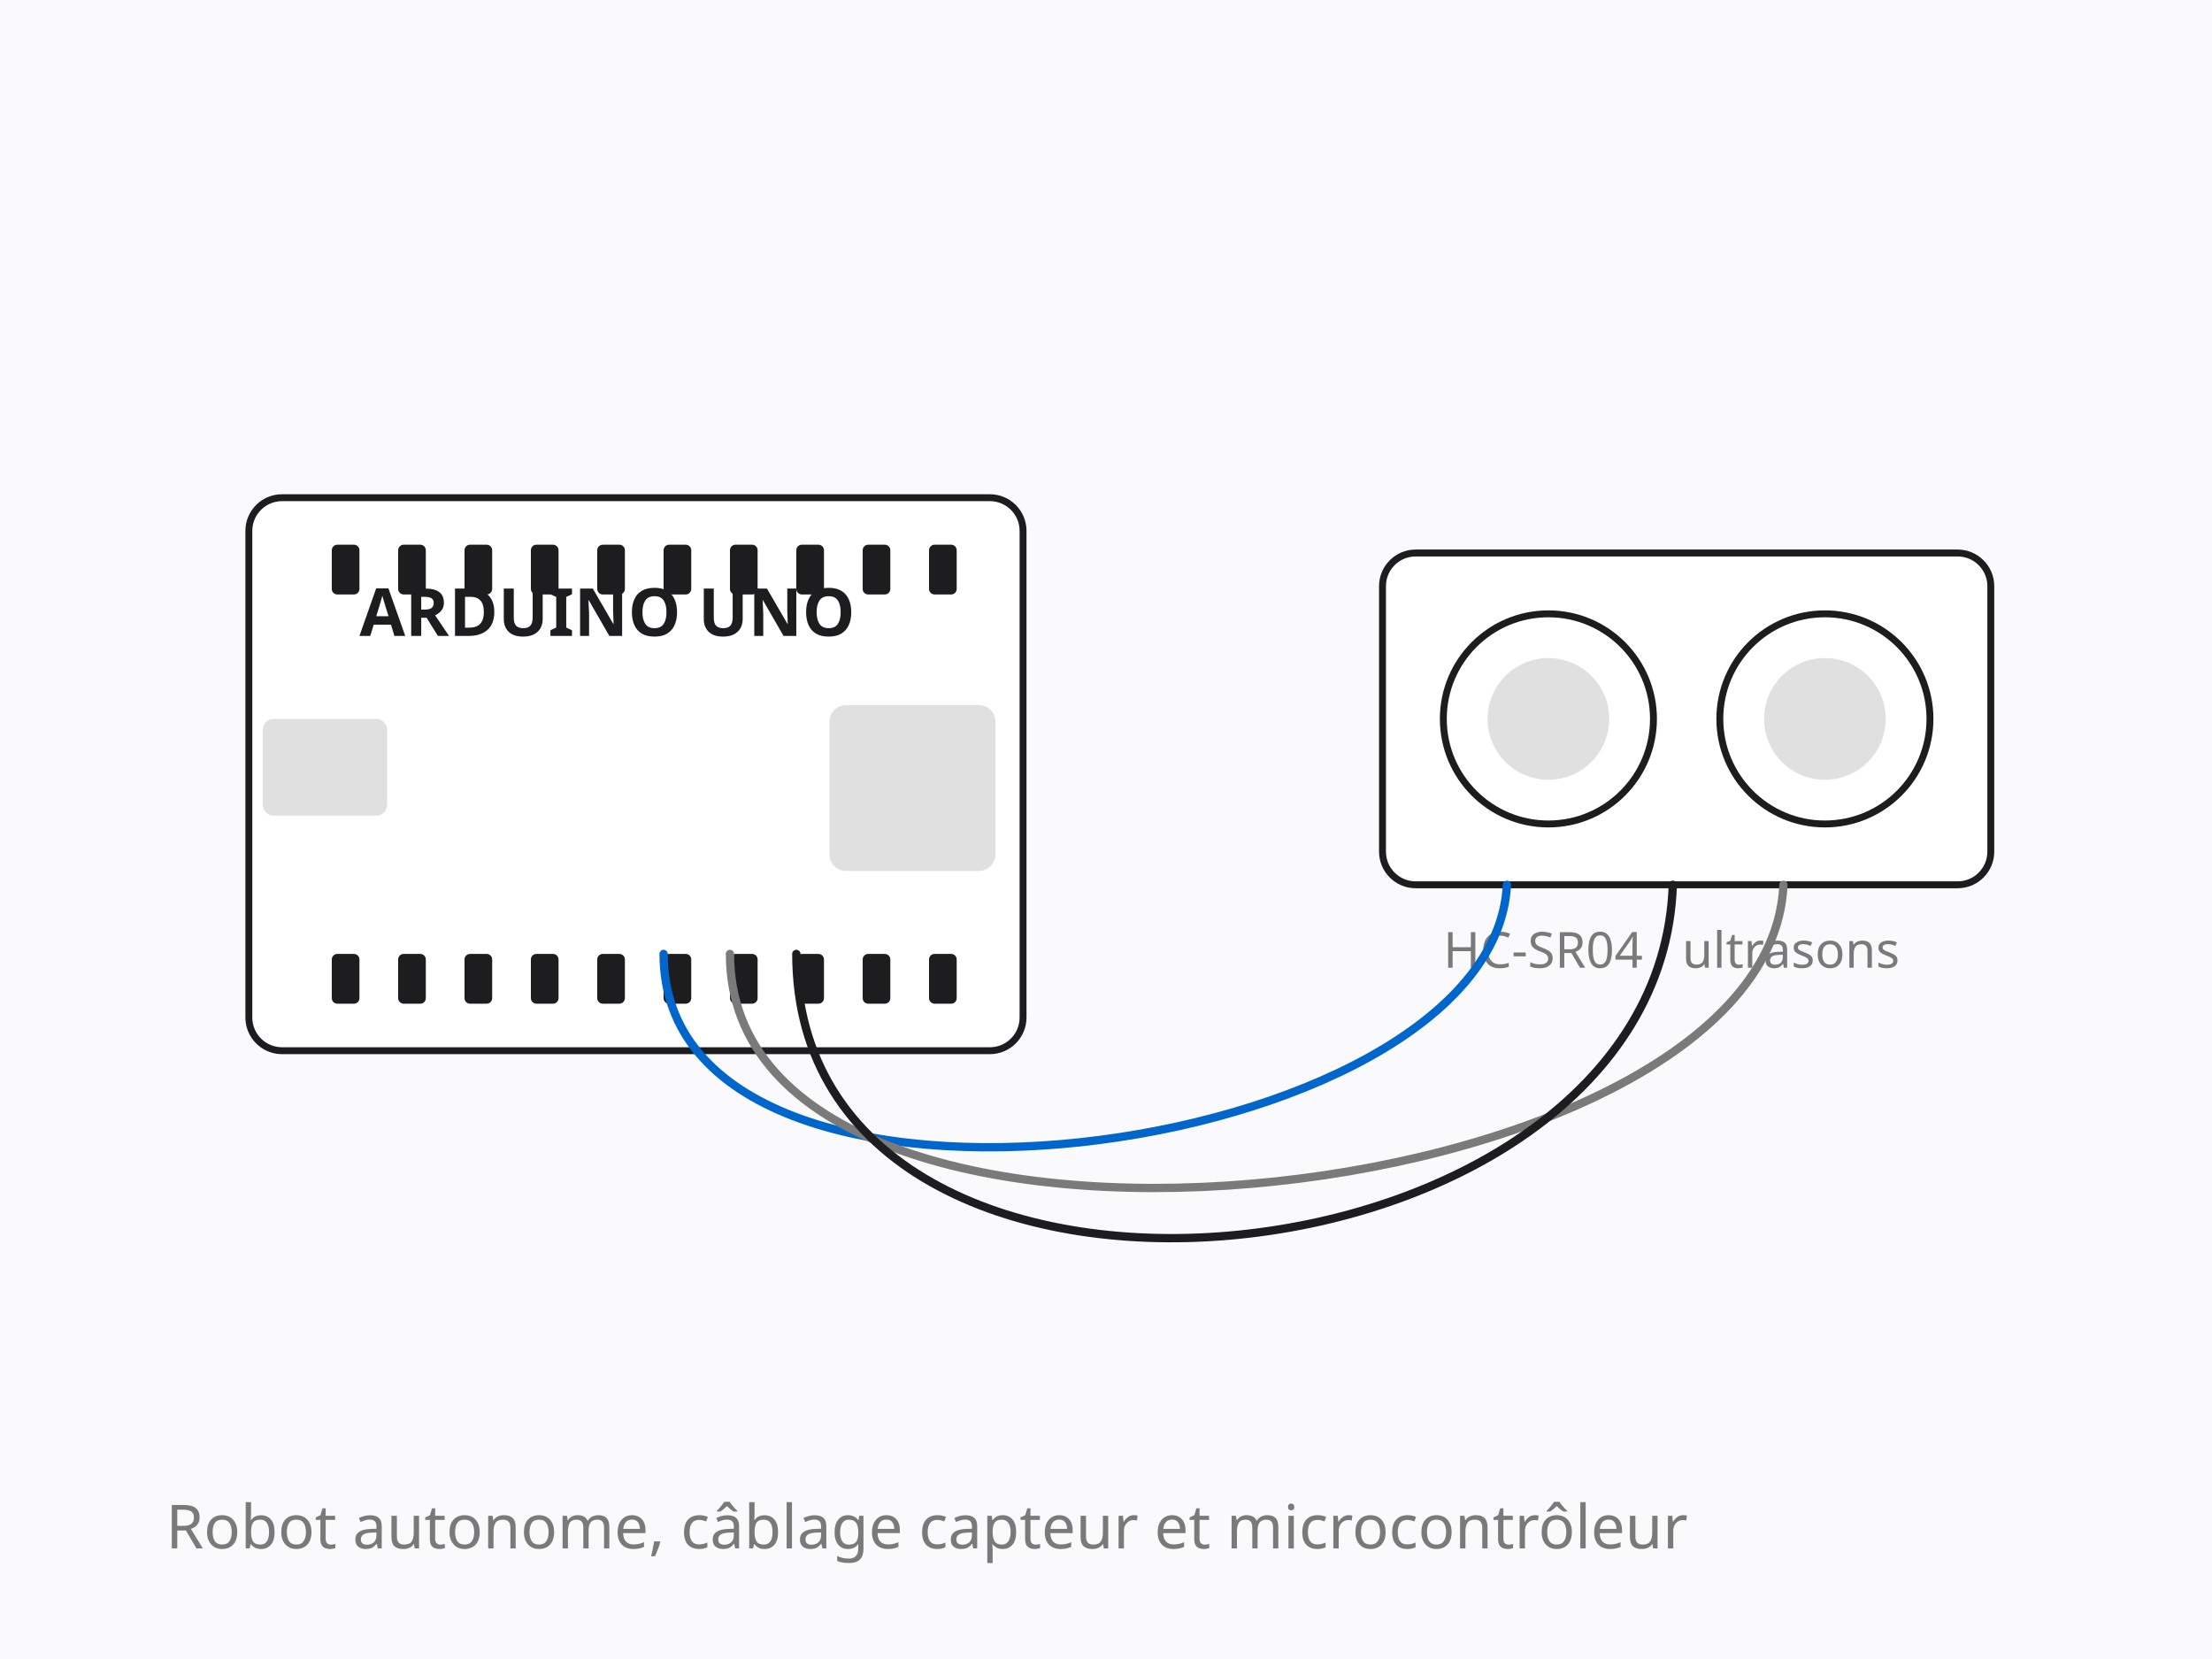
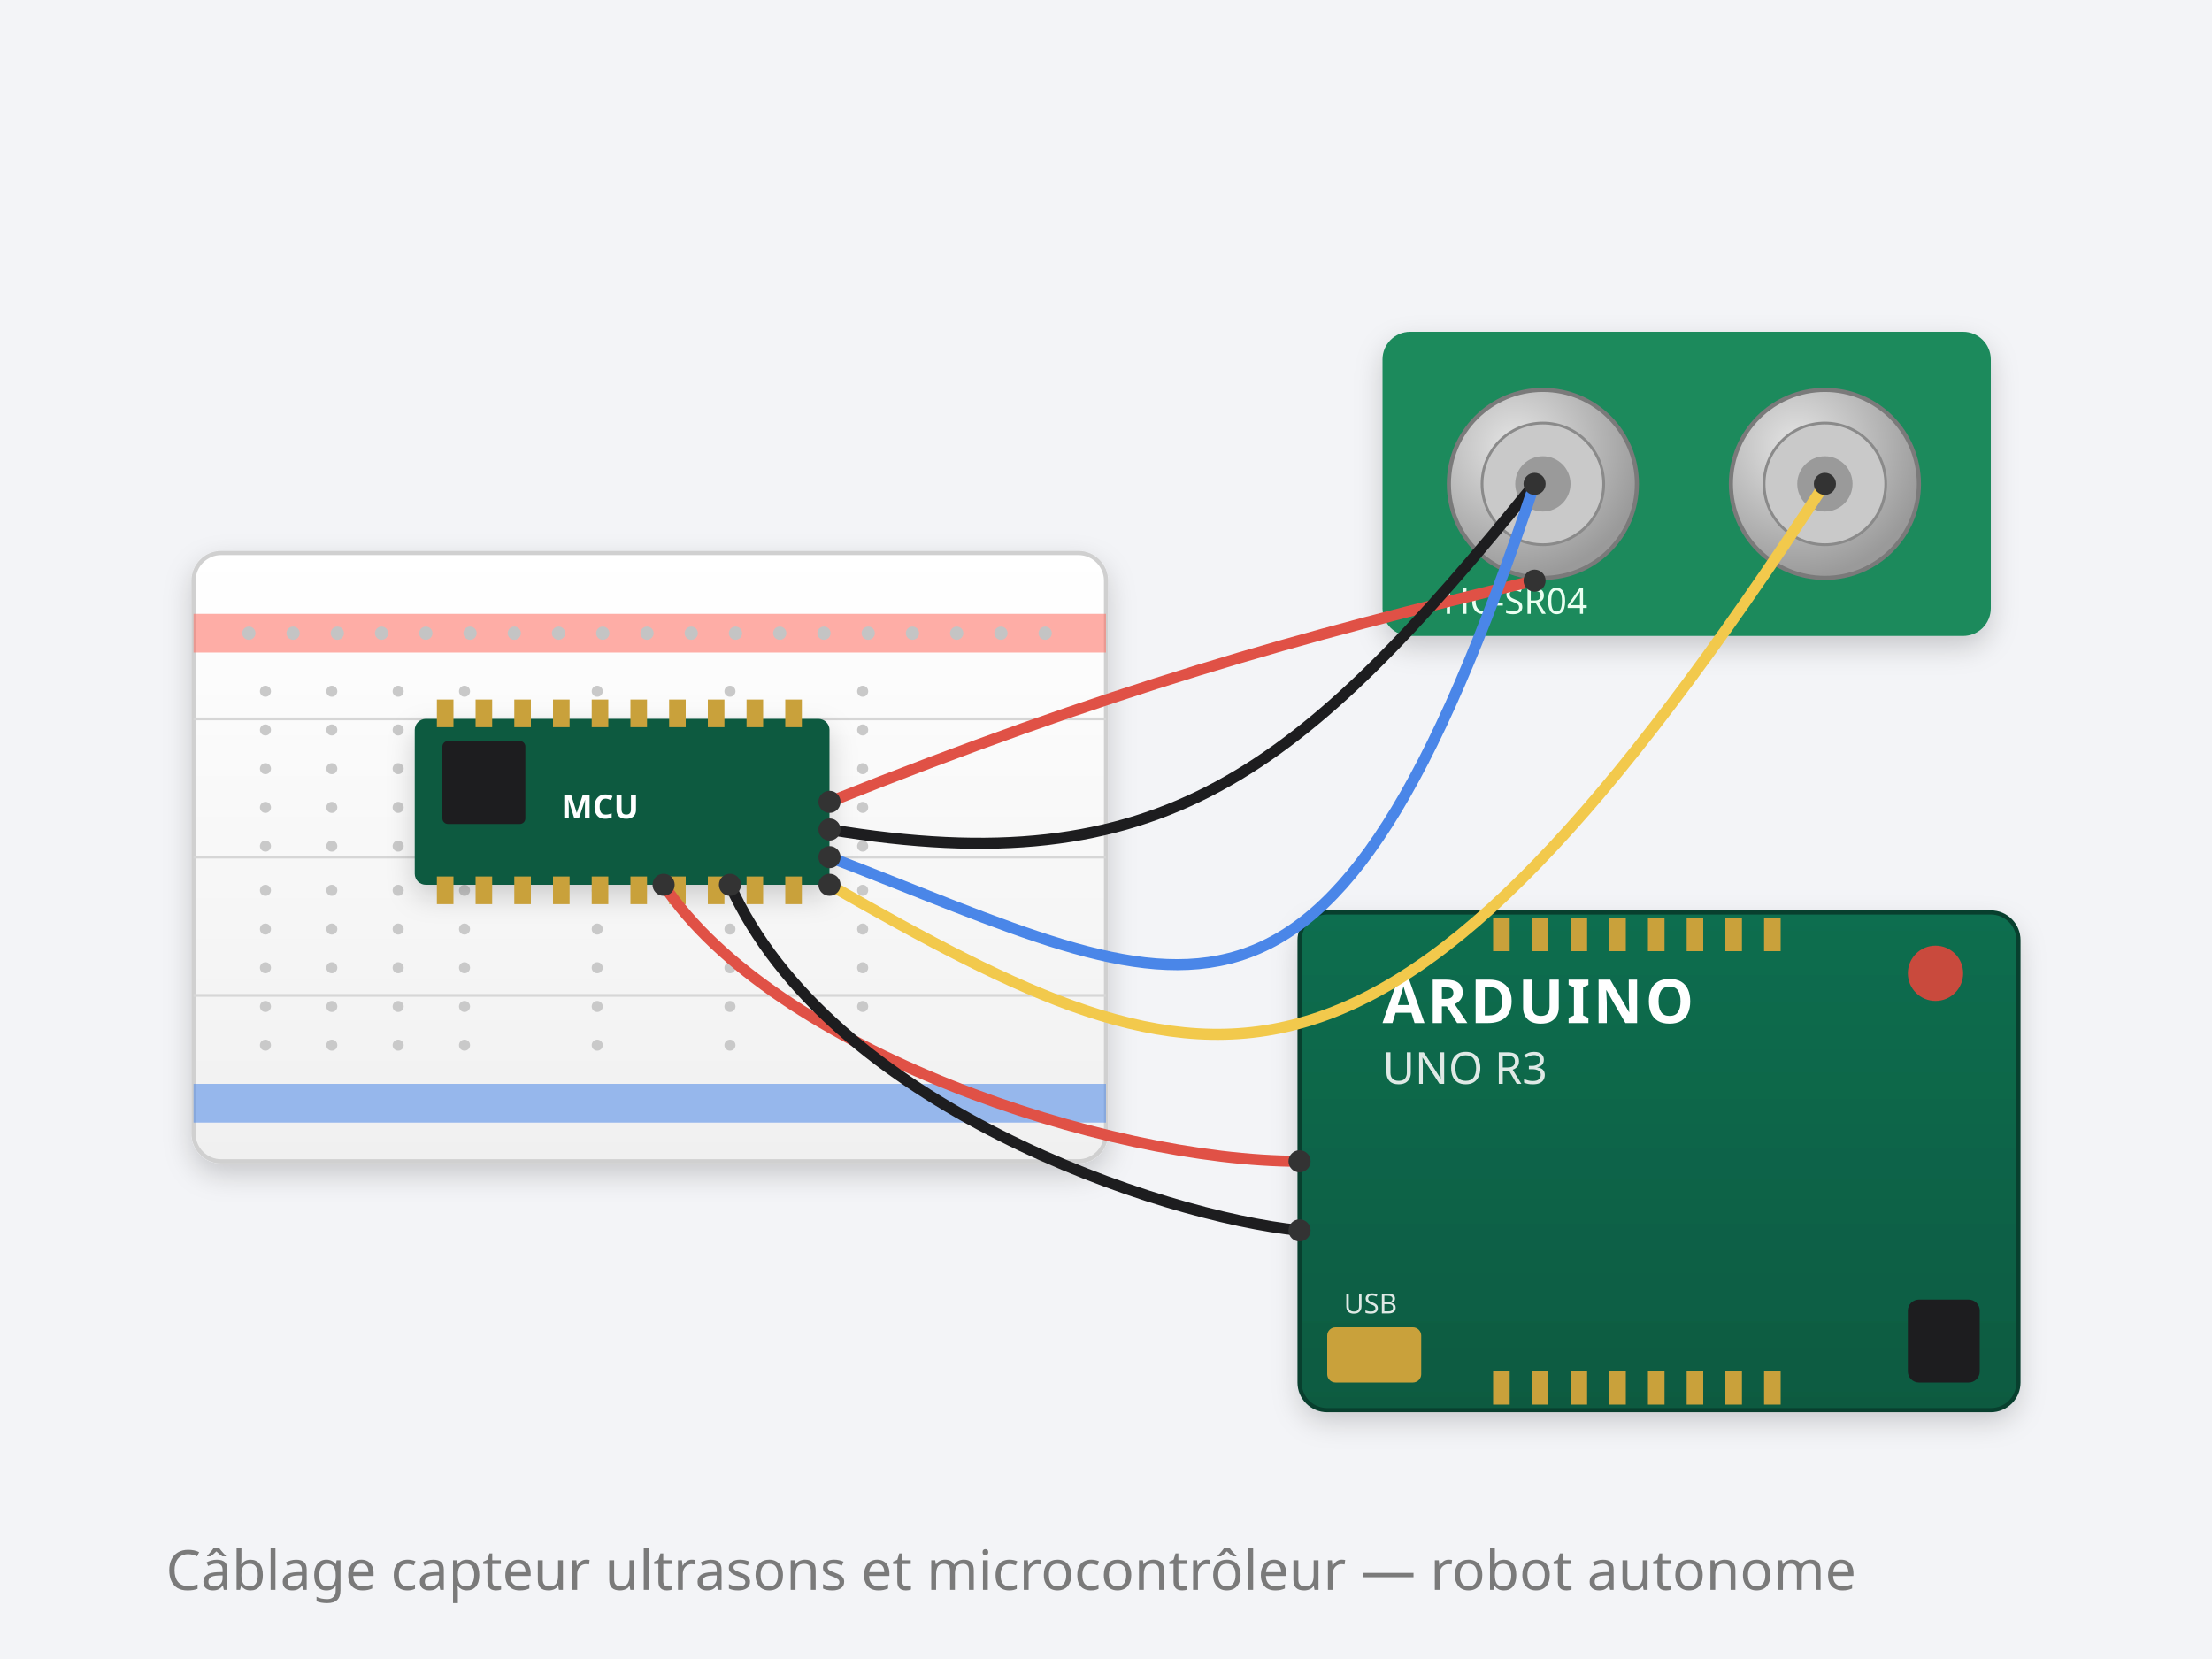
<svg xmlns="http://www.w3.org/2000/svg" viewBox="0 0 800 600" font-family="system-ui,sans-serif">
-   <rect width="800" height="600" fill="#fafafc" />
-   <rect x="90" y="180" width="280" height="200" rx="12" fill="#ffffff" stroke="#1d1d1f" stroke-width="2.5" />
-   <text x="130" y="230" font-size="24" fill="#1d1d1f" font-weight="600">ARDUINO UNO</text>
-   <g fill="#1d1d1f">
-     <rect x="120" y="345" width="10" height="18" rx="2" />
-     <rect x="144" y="345" width="10" height="18" rx="2" />
-     <rect x="168" y="345" width="10" height="18" rx="2" />
-     <rect x="192" y="345" width="10" height="18" rx="2" />
-     <rect x="216" y="345" width="10" height="18" rx="2" />
-     <rect x="240" y="345" width="10" height="18" rx="2" />
-     <rect x="264" y="345" width="10" height="18" rx="2" />
-     <rect x="288" y="345" width="10" height="18" rx="2" />
-     <rect x="312" y="345" width="10" height="18" rx="2" />
-     <rect x="336" y="345" width="10" height="18" rx="2" />
-   </g>
-   <g fill="#1d1d1f">
-     <rect x="120" y="197" width="10" height="18" rx="2" />
-     <rect x="144" y="197" width="10" height="18" rx="2" />
-     <rect x="168" y="197" width="10" height="18" rx="2" />
-     <rect x="192" y="197" width="10" height="18" rx="2" />
-     <rect x="216" y="197" width="10" height="18" rx="2" />
-     <rect x="240" y="197" width="10" height="18" rx="2" />
-     <rect x="264" y="197" width="10" height="18" rx="2" />
-     <rect x="288" y="197" width="10" height="18" rx="2" />
-     <rect x="312" y="197" width="10" height="18" rx="2" />
-     <rect x="336" y="197" width="10" height="18" rx="2" />
-   </g>
-   <rect x="95" y="260" width="45" height="35" rx="4" fill="#e0e0e0" />
-   <rect x="300" y="255" width="60" height="60" rx="6" fill="#e0e0e0" />
-   <rect x="500" y="200" width="220" height="120" rx="12" fill="#ffffff" stroke="#1d1d1f" stroke-width="2.5" />
-   <circle cx="560" cy="260" r="38" fill="none" stroke="#1d1d1f" stroke-width="2.5" />
-   <circle cx="660" cy="260" r="38" fill="none" stroke="#1d1d1f" stroke-width="2.5" />
-   <circle cx="560" cy="260" r="22" fill="#e0e0e0" />
-   <circle cx="660" cy="260" r="22" fill="#e0e0e0" />
-   <text x="522" y="350" font-size="18" fill="#7a7a7a">HC-SR04 · ultrasons</text>
-   <g fill="none" stroke-width="3" stroke-linecap="round">
-     <path d="M240 345 C240 460 540 420 545 320" stroke="#0066cc" />
-     <path d="M264 345 C264 480 640 440 645 320" stroke="#7a7a7a" />
-     <path d="M288 345 C288 500 600 470 605 320" stroke="#1d1d1f" />
-   </g>
-   <text x="60" y="560" font-size="22" fill="#7a7a7a">Robot autonome, câblage capteur et microcontrôleur</text>
+   <defs>
+     <linearGradient id="boardGrad" x1="0" y1="0" x2="0" y2="1">
+       <stop offset="0%" stop-color="#0f6e4f" />
+       <stop offset="100%" stop-color="#0a5a41" />
+     </linearGradient>
+     <linearGradient id="bbGrad" x1="0" y1="0" x2="0" y2="1">
+       <stop offset="0%" stop-color="#ffffff" />
+       <stop offset="100%" stop-color="#f0f0f0" />
+     </linearGradient>
+     <radialGradient id="capGrad" cx="35%" cy="30%" r="70%">
+       <stop offset="0%" stop-color="#e5e5e5" />
+       <stop offset="100%" stop-color="#9a9a9a" />
+     </radialGradient>
+     <filter id="softShadow" x="-30%" y="-30%" width="160%" height="160%">
+       <feDropShadow dx="0" dy="4" stdDeviation="5" flood-color="#000000" flood-opacity="0.18" />
+     </filter>
+   </defs>
+   <rect width="800" height="600" fill="#f3f4f7" />
+   <g filter="url(#softShadow)">
+     <rect x="70" y="200" width="330" height="220" rx="10" fill="url(#bbGrad)" stroke="#d0d0d0" stroke-width="1.5" />
+   </g>
+   <rect x="70" y="222" width="330" height="14" fill="#ff6b5e" opacity="0.55" />
+   <rect x="70" y="392" width="330" height="14" fill="#4a86e8" opacity="0.55" />
+   <g fill="#c9c9c9">
+   
+ </g>
+   <g fill="#bdbdbd">
+     <g id="bbrow" />
+   </g>
+   <g fill="#c4c4c4">
+     <circle cx="90" cy="229" r="2.4" />
+     <circle cx="106" cy="229" r="2.4" />
+     <circle cx="122" cy="229" r="2.4" />
+     <circle cx="138" cy="229" r="2.4" />
+     <circle cx="154" cy="229" r="2.4" />
+     <circle cx="170" cy="229" r="2.4" />
+     <circle cx="186" cy="229" r="2.4" />
+     <circle cx="202" cy="229" r="2.4" />
+     <circle cx="218" cy="229" r="2.4" />
+     <circle cx="234" cy="229" r="2.4" />
+     <circle cx="250" cy="229" r="2.4" />
+     <circle cx="266" cy="229" r="2.4" />
+     <circle cx="282" cy="229" r="2.4" />
+     <circle cx="298" cy="229" r="2.4" />
+     <circle cx="314" cy="229" r="2.4" />
+     <circle cx="330" cy="229" r="2.4" />
+     <circle cx="346" cy="229" r="2.4" />
+     <circle cx="362" cy="229" r="2.4" />
+     <circle cx="378" cy="229" r="2.4" />
+   </g>
+   <g fill="#b7c3d6" opacity="0.9">
+   
+ </g>
+   <g stroke="#d6d6d6" stroke-width="1" fill="none">
+     <line x1="70" y1="260" x2="400" y2="260" />
+     <line x1="70" y1="310" x2="400" y2="310" />
+     <line x1="70" y1="360" x2="400" y2="360" />
+   </g>
+   <g fill="#c4c4c4">
+     <g transform="translate(0,0)">
+     
+   </g>
+   </g>
+   <g fill="#c9c9c9">
+     <g>
+       <circle cx="96" cy="250" r="2" />
+       <circle cx="96" cy="264" r="2" />
+       <circle cx="96" cy="278" r="2" />
+       <circle cx="96" cy="292" r="2" />
+       <circle cx="96" cy="306" r="2" />
+       <circle cx="96" cy="322" r="2" />
+       <circle cx="96" cy="336" r="2" />
+       <circle cx="96" cy="350" r="2" />
+       <circle cx="96" cy="364" r="2" />
+       <circle cx="96" cy="378" r="2" />
+     </g>
+     <g transform="translate(24,0)">
+       <circle cx="96" cy="250" r="2" />
+       <circle cx="96" cy="264" r="2" />
+       <circle cx="96" cy="278" r="2" />
+       <circle cx="96" cy="292" r="2" />
+       <circle cx="96" cy="306" r="2" />
+       <circle cx="96" cy="322" r="2" />
+       <circle cx="96" cy="336" r="2" />
+       <circle cx="96" cy="350" r="2" />
+       <circle cx="96" cy="364" r="2" />
+       <circle cx="96" cy="378" r="2" />
+     </g>
+     <g transform="translate(48,0)">
+       <circle cx="96" cy="250" r="2" />
+       <circle cx="96" cy="264" r="2" />
+       <circle cx="96" cy="278" r="2" />
+       <circle cx="96" cy="292" r="2" />
+       <circle cx="96" cy="306" r="2" />
+       <circle cx="96" cy="322" r="2" />
+       <circle cx="96" cy="336" r="2" />
+       <circle cx="96" cy="350" r="2" />
+       <circle cx="96" cy="364" r="2" />
+       <circle cx="96" cy="378" r="2" />
+     </g>
+     <g transform="translate(72,0)">
+       <circle cx="96" cy="250" r="2" />
+       <circle cx="96" cy="264" r="2" />
+       <circle cx="96" cy="278" r="2" />
+       <circle cx="96" cy="292" r="2" />
+       <circle cx="96" cy="306" r="2" />
+       <circle cx="96" cy="322" r="2" />
+       <circle cx="96" cy="336" r="2" />
+       <circle cx="96" cy="350" r="2" />
+       <circle cx="96" cy="364" r="2" />
+       <circle cx="96" cy="378" r="2" />
+     </g>
+     <g transform="translate(120,0)">
+       <circle cx="96" cy="250" r="2" />
+       <circle cx="96" cy="264" r="2" />
+       <circle cx="96" cy="278" r="2" />
+       <circle cx="96" cy="292" r="2" />
+       <circle cx="96" cy="306" r="2" />
+       <circle cx="96" cy="322" r="2" />
+       <circle cx="96" cy="336" r="2" />
+       <circle cx="96" cy="350" r="2" />
+       <circle cx="96" cy="364" r="2" />
+       <circle cx="96" cy="378" r="2" />
+     </g>
+     <g transform="translate(168,0)">
+       <circle cx="96" cy="250" r="2" />
+       <circle cx="96" cy="264" r="2" />
+       <circle cx="96" cy="278" r="2" />
+       <circle cx="96" cy="292" r="2" />
+       <circle cx="96" cy="306" r="2" />
+       <circle cx="96" cy="322" r="2" />
+       <circle cx="96" cy="336" r="2" />
+       <circle cx="96" cy="350" r="2" />
+       <circle cx="96" cy="364" r="2" />
+       <circle cx="96" cy="378" r="2" />
+     </g>
+     <g transform="translate(216,0)">
+       <circle cx="96" cy="250" r="2" />
+       <circle cx="96" cy="264" r="2" />
+       <circle cx="96" cy="278" r="2" />
+       <circle cx="96" cy="292" r="2" />
+       <circle cx="96" cy="306" r="2" />
+       <circle cx="96" cy="322" r="2" />
+       <circle cx="96" cy="336" r="2" />
+       <circle cx="96" cy="350" r="2" />
+       <circle cx="96" cy="364" r="2" />
+       <circle cx="96" cy="378" r="2" />
+     </g>
+   </g>
+   <rect x="150" y="260" width="150" height="60" rx="4" fill="#0a5a41" filter="url(#softShadow)" />
+   <g fill="#c9a13b">
+     <rect x="158" y="253" width="6" height="10" />
+     <rect x="172" y="253" width="6" height="10" />
+     <rect x="186" y="253" width="6" height="10" />
+     <rect x="200" y="253" width="6" height="10" />
+     <rect x="214" y="253" width="6" height="10" />
+     <rect x="228" y="253" width="6" height="10" />
+     <rect x="242" y="253" width="6" height="10" />
+     <rect x="256" y="253" width="6" height="10" />
+     <rect x="270" y="253" width="6" height="10" />
+     <rect x="284" y="253" width="6" height="10" />
+     <rect x="158" y="317" width="6" height="10" />
+     <rect x="172" y="317" width="6" height="10" />
+     <rect x="186" y="317" width="6" height="10" />
+     <rect x="200" y="317" width="6" height="10" />
+     <rect x="214" y="317" width="6" height="10" />
+     <rect x="228" y="317" width="6" height="10" />
+     <rect x="242" y="317" width="6" height="10" />
+     <rect x="256" y="317" width="6" height="10" />
+     <rect x="270" y="317" width="6" height="10" />
+     <rect x="284" y="317" width="6" height="10" />
+   </g>
+   <rect x="160" y="268" width="30" height="30" rx="2" fill="#1d1d1f" />
+   <text x="203" y="296" font-size="12" fill="#ffffff" font-weight="600">MCU</text>
+   <g filter="url(#softShadow)">
+     <rect x="470" y="330" width="260" height="180" rx="10" fill="url(#boardGrad)" />
+   </g>
+   <rect x="470" y="330" width="260" height="180" rx="10" fill="none" stroke="#083f2e" stroke-width="1.5" />
+   <text x="500" y="370" font-size="22" fill="#ffffff" font-weight="700" letter-spacing="1">ARDUINO</text>
+   <text x="500" y="392" font-size="16" fill="#dfe9e5">UNO R3</text>
+   <circle cx="700" cy="352" r="10" fill="#c94a3d" />
+   <rect x="480" y="480" width="34" height="20" rx="3" fill="#c9a13b" />
+   <text x="486" y="475" font-size="10" fill="#dfe9e5">USB</text>
+   <rect x="690" y="470" width="26" height="30" rx="4" fill="#1d1d1f" />
+   <g fill="#c9a13b">
+     <rect x="540" y="332" width="6" height="12" />
+     <rect x="554" y="332" width="6" height="12" />
+     <rect x="568" y="332" width="6" height="12" />
+     <rect x="582" y="332" width="6" height="12" />
+     <rect x="596" y="332" width="6" height="12" />
+     <rect x="610" y="332" width="6" height="12" />
+     <rect x="624" y="332" width="6" height="12" />
+     <rect x="638" y="332" width="6" height="12" />
+     <rect x="540" y="496" width="6" height="12" />
+     <rect x="554" y="496" width="6" height="12" />
+     <rect x="568" y="496" width="6" height="12" />
+     <rect x="582" y="496" width="6" height="12" />
+     <rect x="596" y="496" width="6" height="12" />
+     <rect x="610" y="496" width="6" height="12" />
+     <rect x="624" y="496" width="6" height="12" />
+     <rect x="638" y="496" width="6" height="12" />
+   </g>
+   <g filter="url(#softShadow)">
+     <rect x="500" y="120" width="220" height="110" rx="10" fill="#1f8a5c" />
+   </g>
+   <circle cx="558" cy="175" r="34" fill="url(#capGrad)" stroke="#7a7a7a" stroke-width="1.5" />
+   <circle cx="558" cy="175" r="22" fill="#c9c9c9" stroke="#8a8a8a" stroke-width="1" />
+   <circle cx="558" cy="175" r="10" fill="#9a9a9a" />
+   <circle cx="660" cy="175" r="34" fill="url(#capGrad)" stroke="#7a7a7a" stroke-width="1.5" />
+   <circle cx="660" cy="175" r="22" fill="#c9c9c9" stroke="#8a8a8a" stroke-width="1" />
+   <circle cx="660" cy="175" r="10" fill="#9a9a9a" />
+   <text x="522" y="222" font-size="13" fill="#eafff1">HC-SR04</text>
+   <g fill="none" stroke-width="4" stroke-linecap="round">
+     <path d="M300 290 C 400 250 470 230 555 210" stroke="#e05146" />
+     <path d="M300 300 C 420 320 470 280 555 175" stroke="#1d1d1f" />
+     <path d="M300 310 C 430 360 480 400 555 175" stroke="#4a86e8" />
+     <path d="M300 320 C 440 400 500 420 660 175" stroke="#f2c94c" />
+     <path d="M240 320 C 280 380 400 420 470 420" stroke="#e05146" />
+     <path d="M264 320 C 300 400 420 440 470 445" stroke="#1d1d1f" />
+   </g>
+   <g fill="#333333">
+     <circle cx="300" cy="290" r="4" />
+     <circle cx="555" cy="210" r="4" />
+     <circle cx="300" cy="300" r="4" />
+     <circle cx="555" cy="175" r="4" />
+     <circle cx="300" cy="310" r="4" />
+     <circle cx="300" cy="320" r="4" />
+     <circle cx="660" cy="175" r="4" />
+     <circle cx="240" cy="320" r="4" />
+     <circle cx="470" cy="420" r="4" />
+     <circle cx="264" cy="320" r="4" />
+     <circle cx="470" cy="445" r="4" />
+   </g>
+   <text x="60" y="575" font-size="20" fill="#7a7a7a">Câblage capteur ultrasons et microcontrôleur — robot autonome</text>
</svg>
